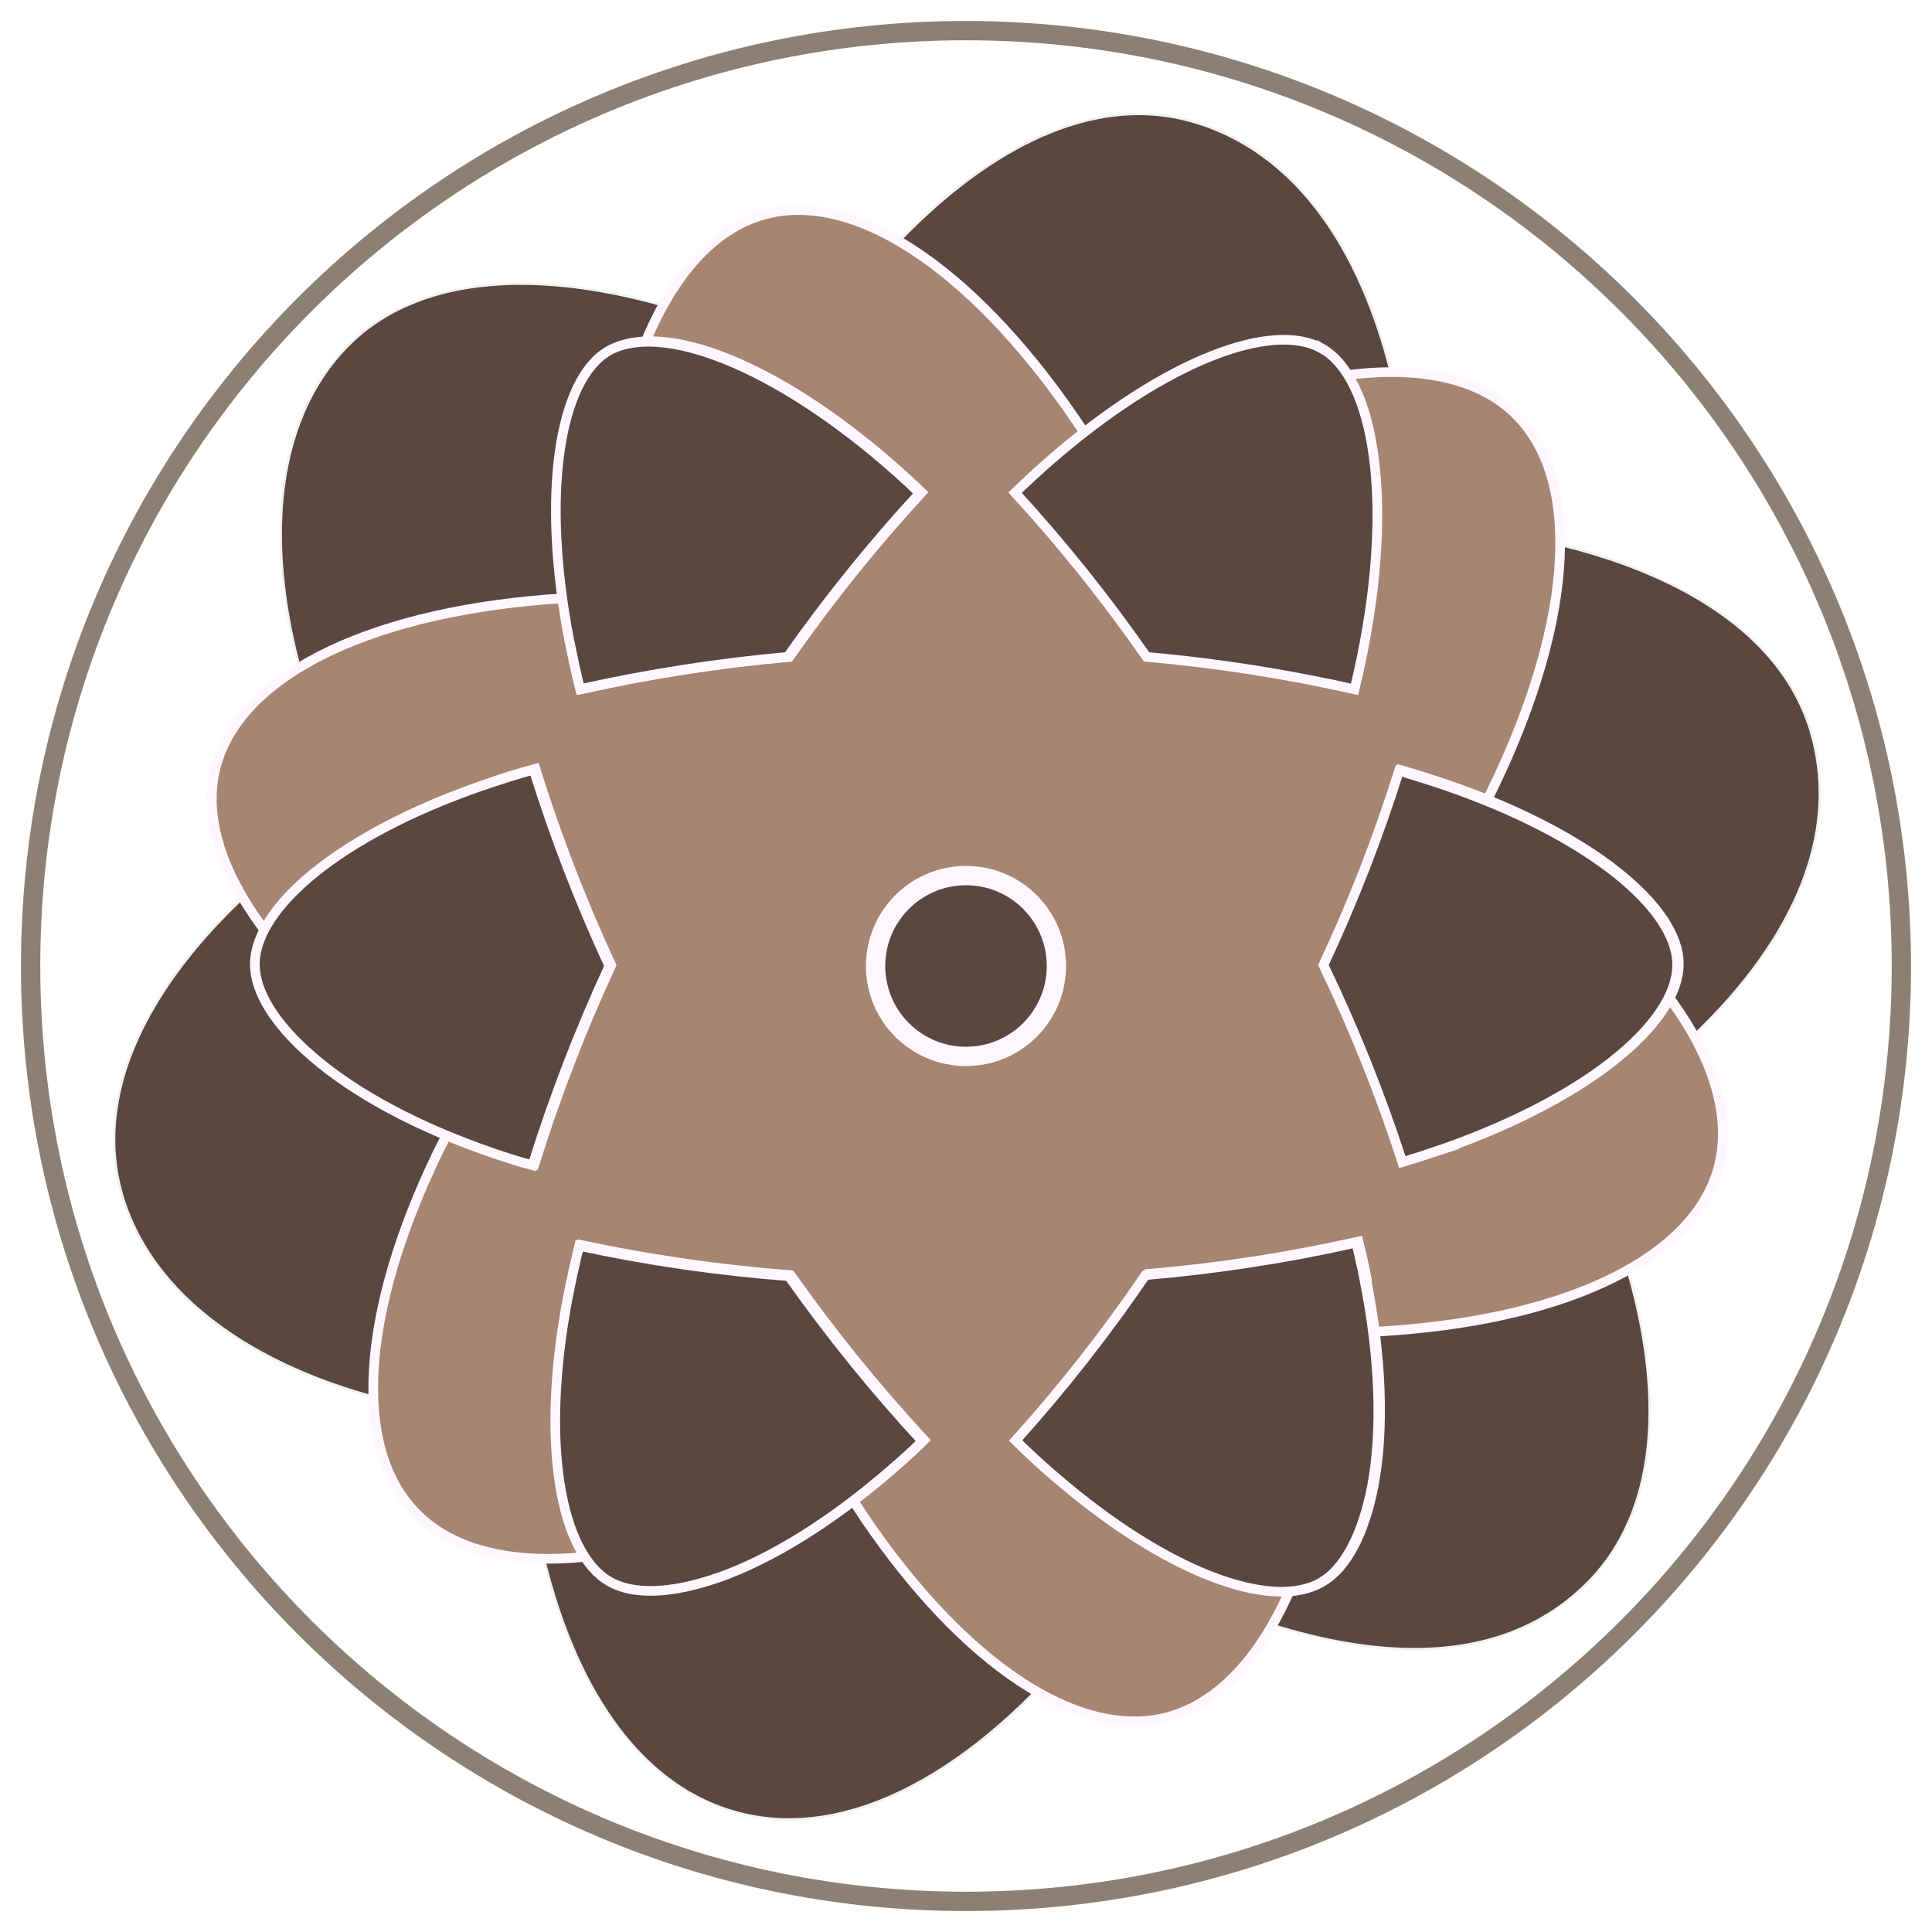
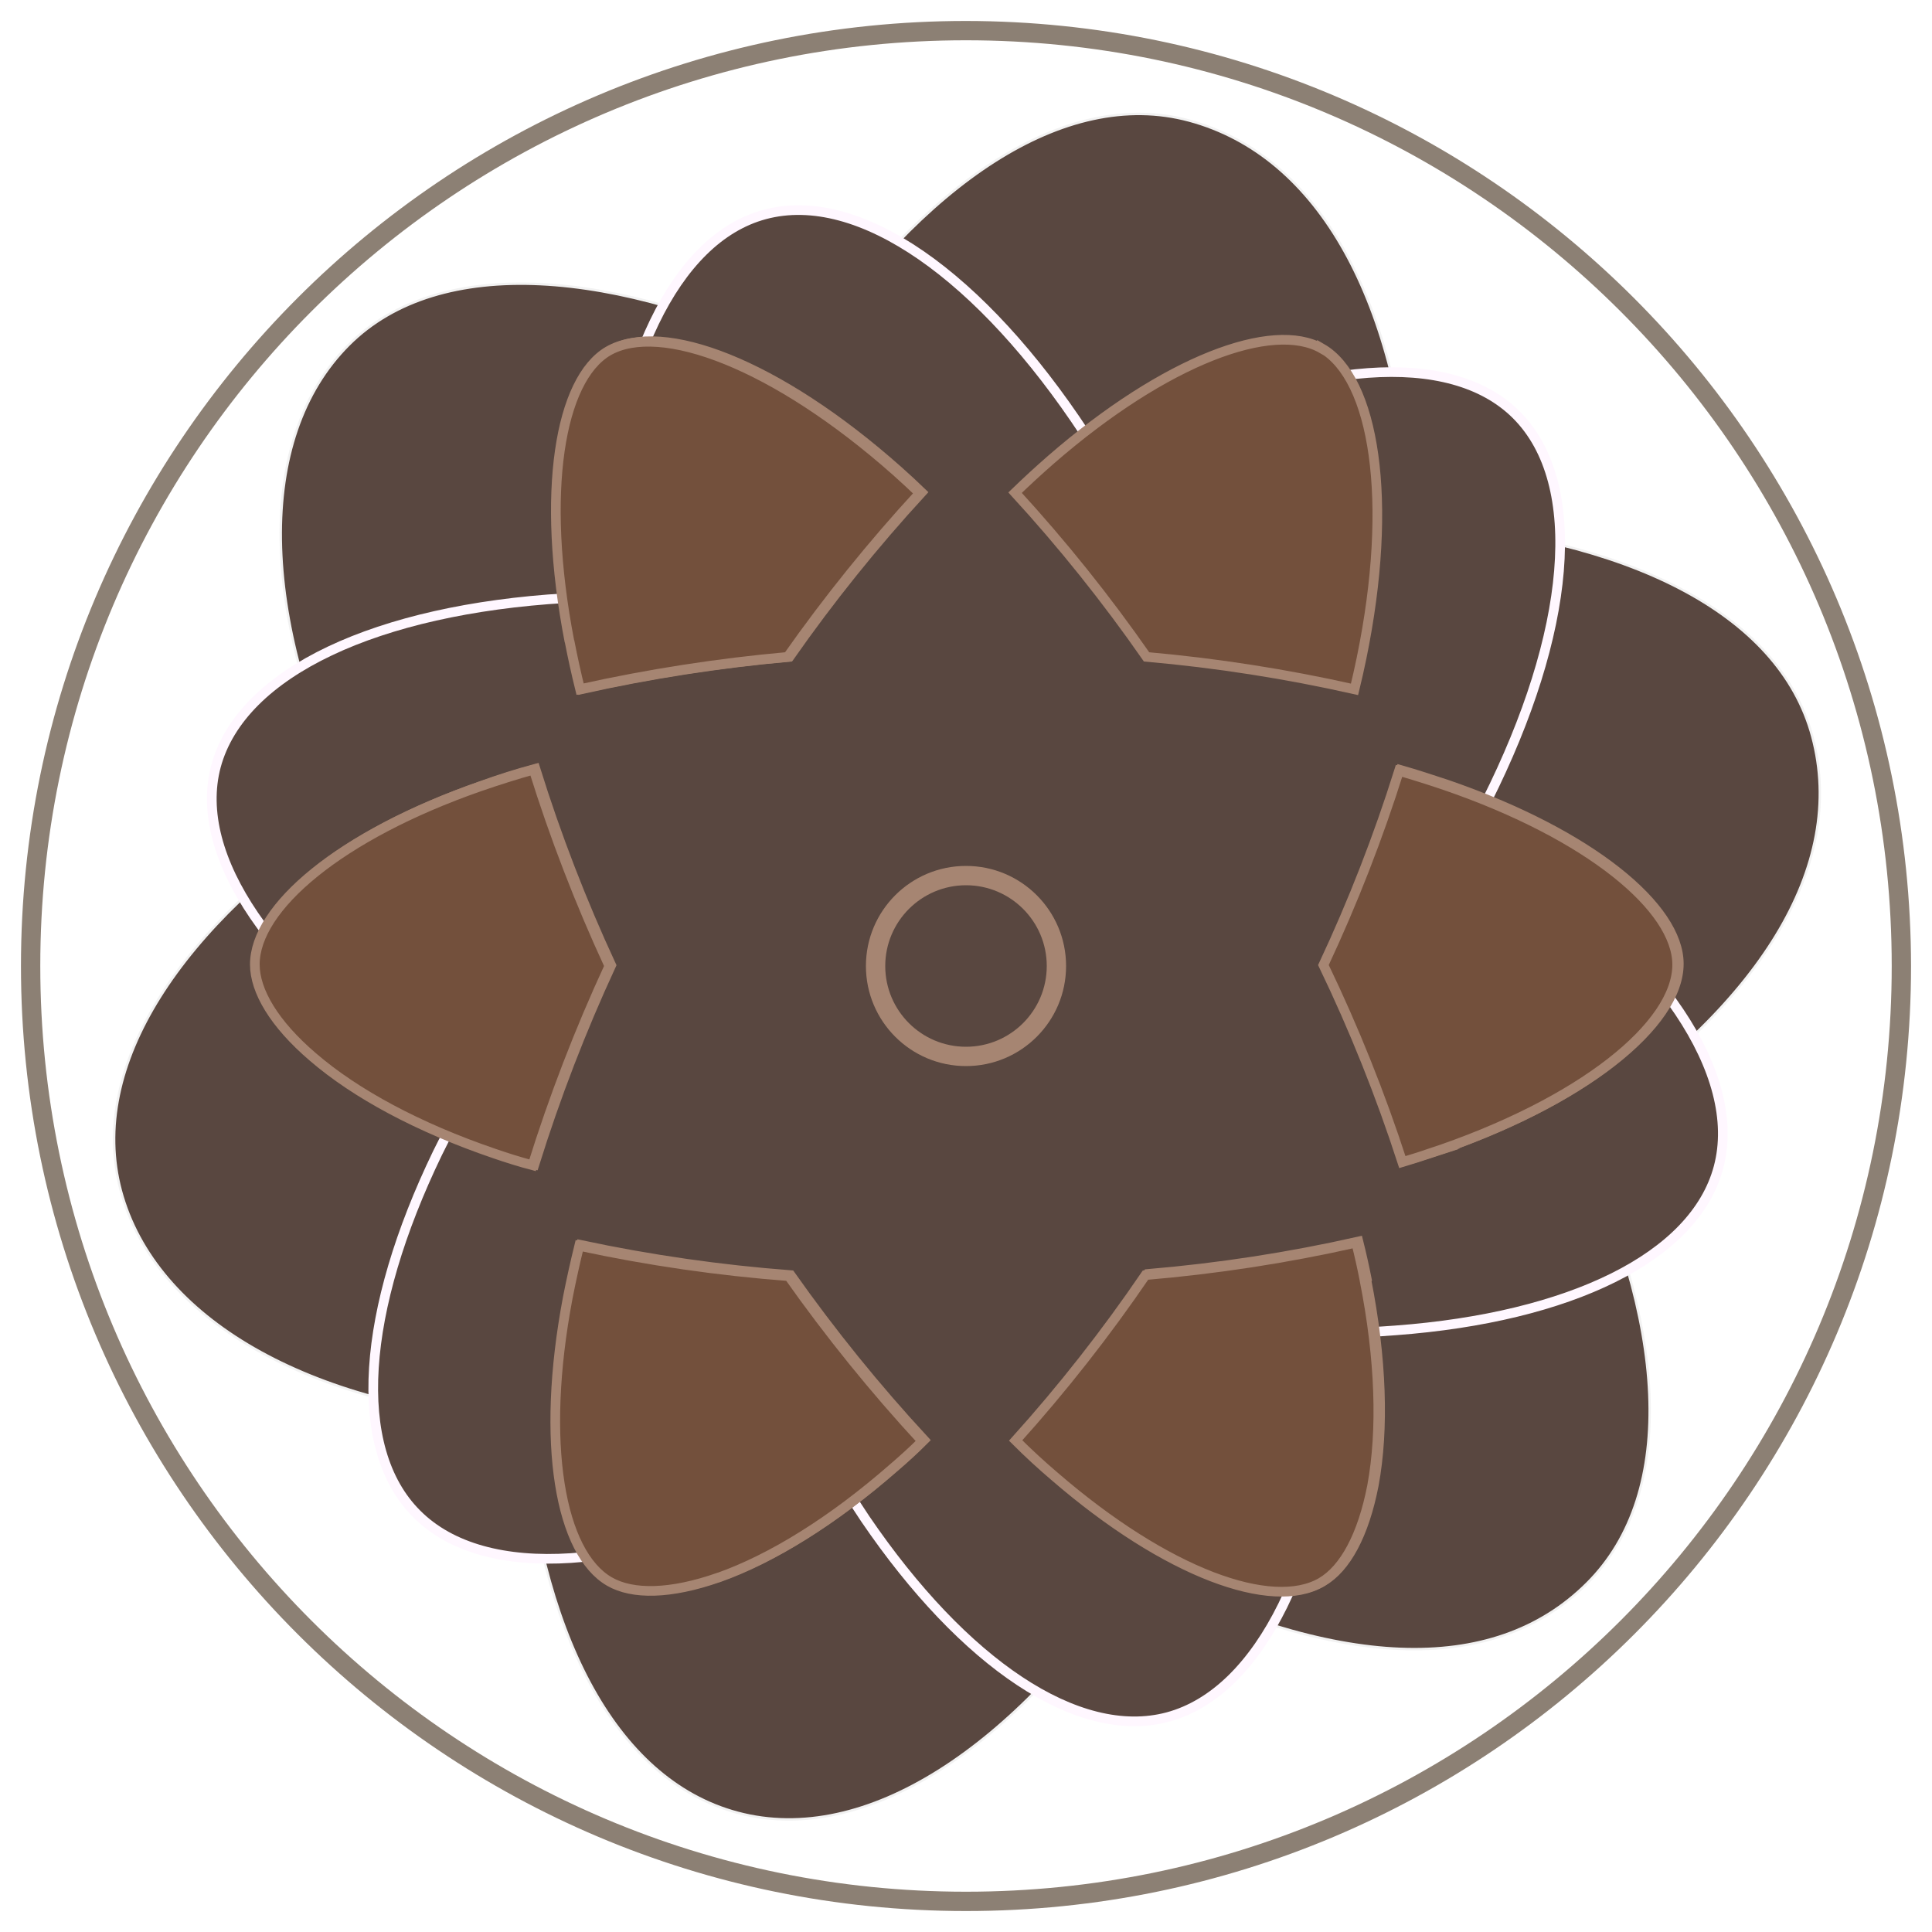
<svg xmlns="http://www.w3.org/2000/svg" viewBox="0 0 200 200">
  <defs>
-     <style>.cls-1{fill:#8c8074;}.cls-2,.cls-4,.cls-5{fill:#594740;}.cls-2{stroke:#f2f2f2;stroke-width:0.25px;}.cls-2,.cls-3,.cls-4{stroke-miterlimit:10;}.cls-3{fill:#a68572;}.cls-3,.cls-4{stroke:#fff7ff;}.cls-6{fill:#fff7ff;}</style>
+     <style>.cls-1{fill:#8c8074;}.cls-2,.cls-3{fill:#594740;}.cls-2{stroke:#f2f2f2;stroke-width:0.25px;}.cls-2,.cls-3,.cls-4{stroke-miterlimit:10;}.cls-3{stroke:#fff7ff;}.cls-4{fill:#73503c;stroke:#a68572;}.cls-5{fill:#a68572;}</style>
  </defs>
  <g id="Layer_7" data-name="Layer 7">
    <path class="cls-1" d="M100,4.17A95.83,95.83,0,1,1,4.17,100,95.82,95.82,0,0,1,100,4.17m0-2A97.83,97.83,0,1,0,197.83,100,97.93,97.93,0,0,0,100,2.17Z" />
    <path class="cls-2" d="M36.11,35.69c-9.69,9.68-9.27,28.18.54,48.18-18,12-27.59,26.52-24.14,39.39,3.55,13.22,19.39,22.37,41.62,23.86,1.61,21.51,9.38,37.11,22.25,40.54,13.23,3.53,28.68-6.81,41.07-25.33,20.66,10.4,37.05,11.37,46.86,1.56,9.46-9.45,8.17-27.11-1.48-46.87,19.39-12.8,28.38-27.37,24.78-40.77-3.46-12.92-19.4-20.62-41.34-22.14-1.37-23-9.76-38-23.17-41.63C110.18,9,95.55,19,83.27,37.24,63.85,27.86,45.52,26.27,36.11,35.69Z" />
    <path class="cls-3" d="M119.05,45.41q-2.44,1.19-4.82,2.51c-.63-1-1.27-2.06-1.94-3.07C101.6,28.61,88.94,19.57,79.17,22.2,69.81,24.71,63.66,38,62.39,56.34c-.12,1.81-.2,3.63-.23,5.44-1.21,0-2.42.07-3.63.14C39.12,63.08,25,69.54,22.36,79.31c-2.5,9.37,5.94,21.32,21.2,31.59,1.52,1,3,2,4.62,2.93-1,1.87-2,3.72-2.89,5.54-7.85,16.25-9,30.54-2.13,37.37,7.05,7.06,22.39,5.87,39.24-2.39,1.36-.68,2.71-1.38,4-2.12,1,1.68,2.07,3.34,3.17,5,10.16,14.92,22,23,31.31,20.52,9.64-2.59,16.28-16.47,17.53-35.2.1-1.48.16-3,.19-4.56,2,0,3.93-.13,5.88-.27,18-1.35,30.93-7.55,33.42-16.88,2.57-9.64-6.14-22.33-21.74-32.77q-1.78-1.19-3.72-2.36c.5-.93,1-1.86,1.45-2.77,8.73-17.38,10.23-32.86,3.08-40-6.86-6.85-21.43-5.54-38,2.53Z" />
    <path class="cls-4" d="M148.06,119.36c-.88.29-1.79.57-2.71.84a162,162,0,0,0-8.15-20.39A161.42,161.42,0,0,0,145,79.71c1.65.47,3.25,1,4.79,1.51,14.9,5.13,24,12.71,24,18.55,0,6.23-9.82,14.31-25.75,19.59Zm-6.62,13.1c1.61,8.14,1.84,15.5.78,21.25-1,5.17-2.89,8.62-5.28,10-5.07,2.94-15.92-.88-27.62-11q-2-1.74-4-3.69a162.28,162.28,0,0,0,13.49-17.14,160.63,160.63,0,0,0,21.81-3.36c.33,1.32.62,2.62.87,3.89ZM74.57,163.2c-5,1.75-8.91,1.8-11.3.43-5.08-2.93-7.19-14.24-4.31-29.41.34-1.79.74-3.57,1.18-5.34A164.08,164.08,0,0,0,81.84,132a166.12,166.12,0,0,0,13.82,17.07c-1,1-2,1.91-3.07,2.83-6.25,5.46-12.51,9.33-18,11.28ZM51.34,119.32c-7.85-2.68-14.34-6.17-18.78-10-4-3.42-6-6.81-6-9.57,0-5.86,8.74-13.34,23.32-18.42q2.75-1,5.54-1.75a165.4,165.4,0,0,0,7.85,20.34,168.51,168.51,0,0,0-7.95,20.62C54,120.18,52.65,119.77,51.34,119.32Zm7.79-53c-3-15.46-1-27.13,4-30C68.55,33.15,80.46,37.59,93,48.74c.8.71,1.61,1.46,2.41,2.23A164,164,0,0,0,81.72,68a168,168,0,0,0-21.49,3.34c-.41-1.65-.78-3.3-1.1-5Zm77.71-30.26c5.39,3.11,7.49,15.65,4.1,32.1-.22,1.07-.46,2.13-.72,3.2A163.05,163.05,0,0,0,118.69,68a161.74,161.74,0,0,0-13.61-17c1.2-1.16,2.44-2.3,3.7-3.4,11.89-10.34,23-14.43,28.06-11.51Z" />
    <path class="cls-4" d="M147.88,119.45c-.88.29-1.79.57-2.71.85A162.72,162.72,0,0,0,137,99.9a161.42,161.42,0,0,0,7.83-20.1q2.47.72,4.79,1.51c14.9,5.13,24,12.71,24,18.56,0,6.22-9.82,14.3-25.75,19.58Zm-6.62,13.11c1.61,8.13,1.84,15.49.78,21.25-1,5.17-2.89,8.61-5.27,10-5.08,2.94-15.93-.88-27.63-11-1.35-1.15-2.7-2.39-4-3.69A161.26,161.26,0,0,0,118.58,132a160.63,160.63,0,0,0,21.81-3.36q.5,2,.87,3.9ZM74.39,163.3c-5,1.75-8.91,1.8-11.3.42-5.08-2.93-7.19-14.24-4.31-29.41q.53-2.69,1.18-5.34a160.83,160.83,0,0,0,21.7,3.14,167.36,167.36,0,0,0,13.82,17.08c-1,1-2,1.9-3.07,2.82-6.25,5.46-12.51,9.34-18,11.29ZM51.16,119.41c-7.85-2.68-14.34-6.17-18.78-10-4-3.42-6-6.82-6-9.57,0-5.87,8.74-13.35,23.32-18.43,1.83-.63,3.68-1.22,5.54-1.74A165.9,165.9,0,0,0,63.08,100a169.25,169.25,0,0,0-7.95,20.63C53.8,120.28,52.47,119.86,51.16,119.41Zm7.79-53c-3-15.47-1-27.13,4-30.06,5.38-3.12,17.29,1.33,29.85,12.47.8.72,1.61,1.46,2.41,2.23A166.11,166.11,0,0,0,81.54,68a168,168,0,0,0-21.49,3.34q-.61-2.47-1.1-5Z" />
-     <circle class="cls-5" cx="100" cy="100" r="9.36" />
-     <path class="cls-6" d="M100,91.64A8.36,8.36,0,1,1,91.64,100,8.37,8.37,0,0,1,100,91.64m0-2A10.36,10.36,0,1,0,110.36,100,10.36,10.36,0,0,0,100,89.64Z" />
+     <path class="cls-5" d="M100,91.64A8.36,8.36,0,1,1,91.64,100,8.37,8.37,0,0,1,100,91.64m0-2A10.36,10.36,0,1,0,110.36,100,10.36,10.36,0,0,0,100,89.64Z" />
  </g>
</svg>
